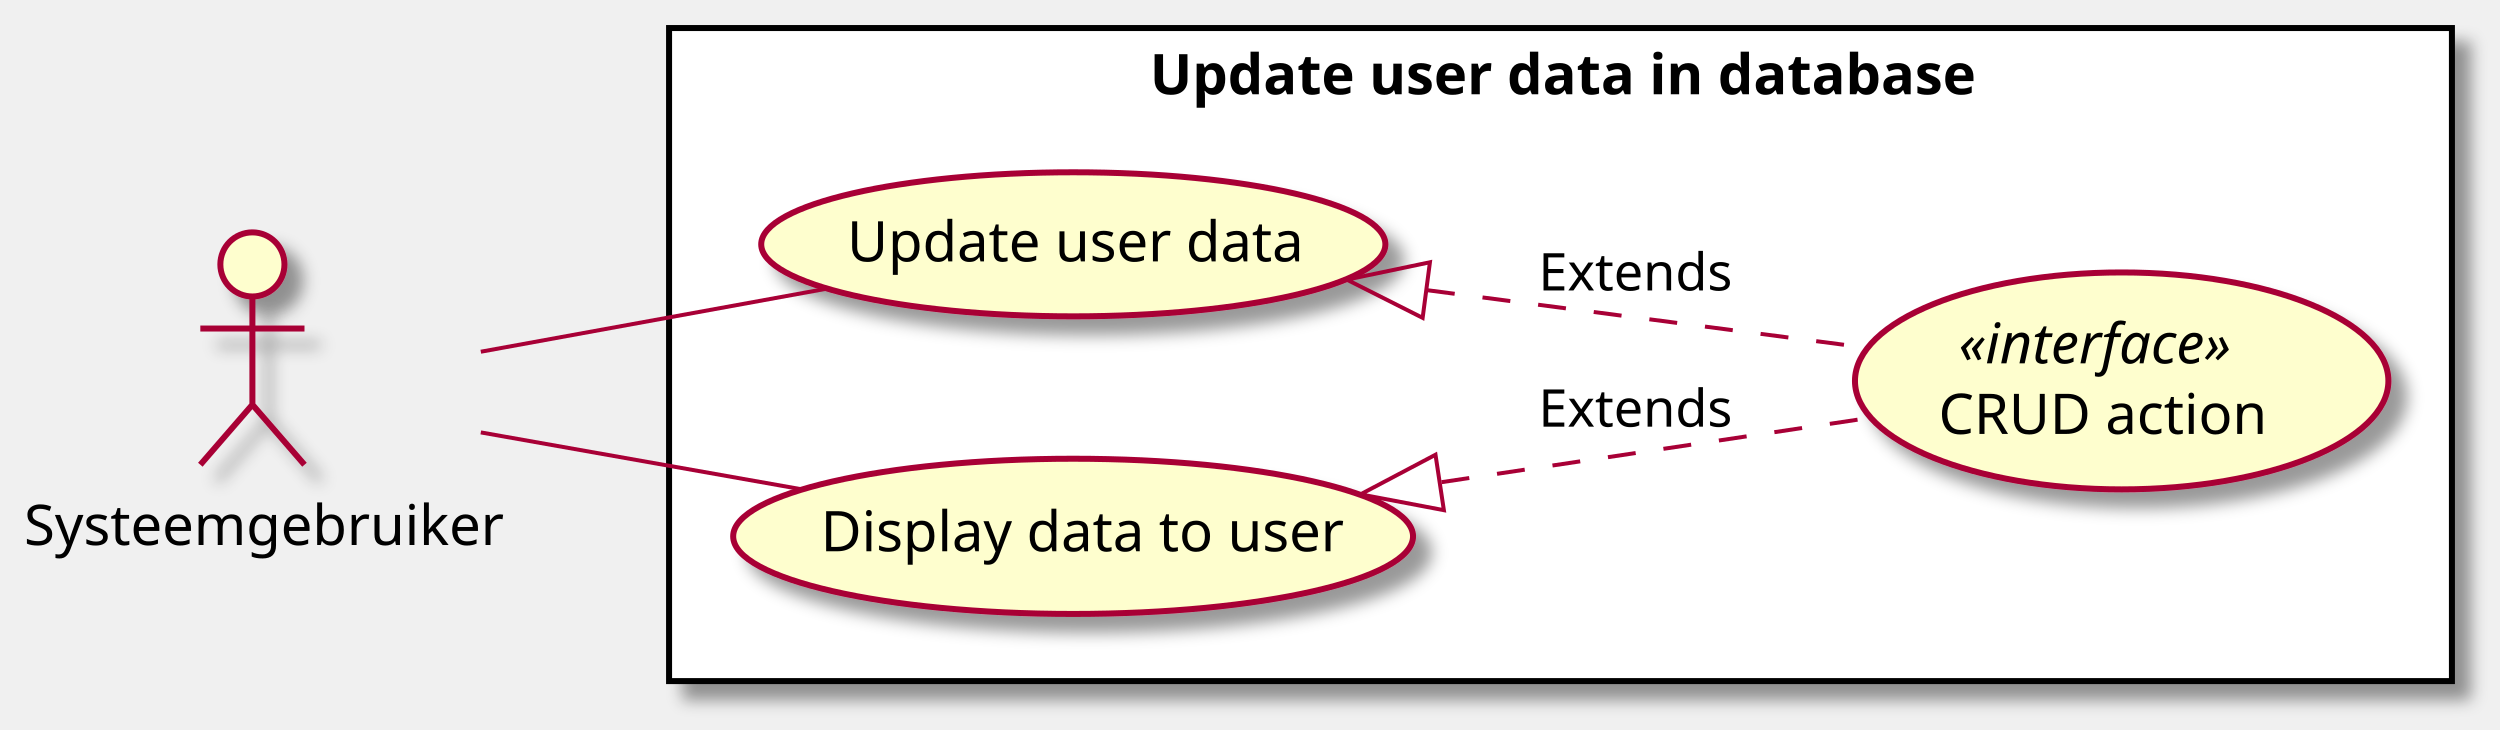
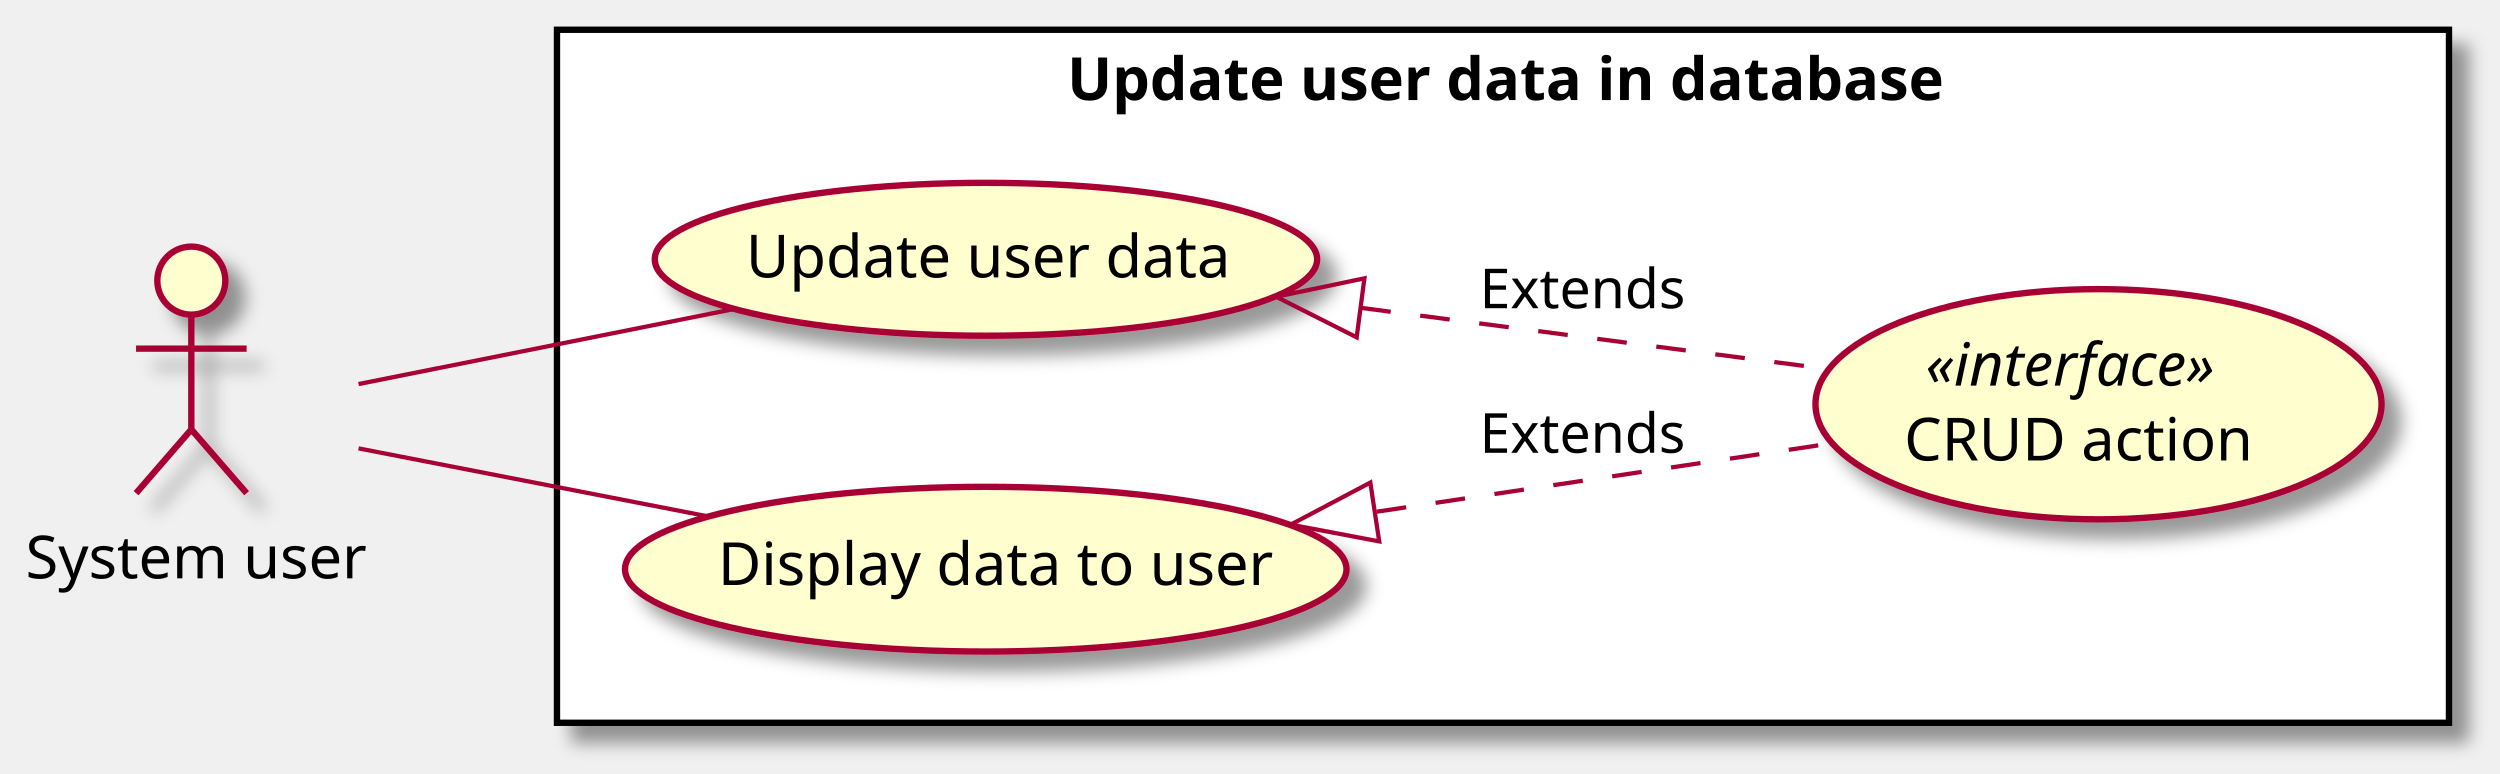
- <svg xmlns="http://www.w3.org/2000/svg" contentScriptType="application/ecmascript" contentStyleType="text/css" height="182px" preserveAspectRatio="none" style="width:624px;height:182px;" version="1.1" viewBox="0 0 624 182" width="624px" zoomAndPan="magnify">
+ <svg xmlns="http://www.w3.org/2000/svg" contentScriptType="application/ecmascript" contentStyleType="text/css" height="182px" preserveAspectRatio="none" style="width:588px;height:182px;" version="1.1" viewBox="0 0 588 182" width="588px" zoomAndPan="magnify">
  <defs>
-     <filter height="300%" id="fsjdgix09blfr" width="300%" x="-1" y="-1">
+     <filter height="300%" id="f1t93hog4bfizp" width="300%" x="-1" y="-1">
      <feGaussianBlur result="blurOut" stdDeviation="2.0" />
      <feColorMatrix in="blurOut" result="blurOut2" type="matrix" values="0 0 0 0 0 0 0 0 0 0 0 0 0 0 0 0 0 0 .4 0" />
      <feOffset dx="4.0" dy="4.0" in="blurOut2" result="blurOut3" />
      <feBlend in="SourceGraphic" in2="blurOut3" mode="normal" />
    </filter>
  </defs>
  <g>
-     <rect fill="#FFFFFF" filter="url(#fsjdgix09blfr)" height="163" style="stroke:#000000;stroke-width:1.5;" width="445" x="167" y="7" />
-     <text fill="#000000" font-family="sans-serif" font-size="14" font-weight="bold" lengthAdjust="spacing" textLength="205" x="287" y="23.533">Update user data in database</text>
-     <ellipse cx="267.896" cy="60.979" fill="#FEFECE" filter="url(#fsjdgix09blfr)" rx="77.896" ry="17.979" style="stroke:#A80036;stroke-width:1.5;" />
-     <text fill="#000000" font-family="sans-serif" font-size="14" lengthAdjust="spacing" textLength="109" x="211.435" y="65.247">Update user data</text>
-     <ellipse cx="529.571" cy="95.074" fill="#FEFECE" filter="url(#fsjdgix09blfr)" rx="66.571" ry="27.074" style="stroke:#A80036;stroke-width:1.5;" />
-     <text fill="#000000" font-family="sans-serif" font-size="14" font-style="italic" lengthAdjust="spacing" textLength="71" x="488.858" y="90.694">«interface»</text>
-     <text fill="#000000" font-family="sans-serif" font-size="14" lengthAdjust="spacing" textLength="81" x="483.858" y="108.304">CRUD action</text>
-     <ellipse cx="267.848" cy="133.87" fill="#FEFECE" filter="url(#fsjdgix09blfr)" rx="84.848" ry="19.37" style="stroke:#A80036;stroke-width:1.5;" />
-     <text fill="#000000" font-family="sans-serif" font-size="14" lengthAdjust="spacing" textLength="126" x="204.848" y="137.598">Display data to user</text>
-     <ellipse cx="63" cy="66" fill="#FEFECE" filter="url(#fsjdgix09blfr)" rx="8" ry="8" style="stroke:#A80036;stroke-width:1.5;" />
-     <path d="M63,74 L63,101 M50,82 L76,82 M63,101 L50,116 M63,101 L76,116 " fill="none" filter="url(#fsjdgix09blfr)" style="stroke:#A80036;stroke-width:1.5;" />
-     <text fill="#000000" font-family="sans-serif" font-size="14" lengthAdjust="spacing" textLength="114" x="6" y="136.033">Systeemgebruiker</text>
-     <path d="M356.15,72.42 C392.17,77.14 433.13,82.5 466.07,86.82 " fill="none" id="interaction-backto-crud" style="stroke:#A80036;stroke-width:1.0;stroke-dasharray:7.0,7.0;" />
-     <polygon fill="none" points="355.09,79.34,336.17,69.8,356.91,65.46,355.09,79.34" style="stroke:#A80036;stroke-width:1.0;" />
-     <text fill="#000000" font-family="sans-serif" font-size="13" lengthAdjust="spacing" textLength="48" x="384" y="72.495">Extends</text>
-     <path d="M359.81,120.35 C395.19,115.03 434.83,109.08 466.78,104.28 " fill="none" id="display-backto-crud" style="stroke:#A80036;stroke-width:1.0;stroke-dasharray:7.0,7.0;" />
-     <polygon fill="none" points="360.39,127.34,339.57,123.39,358.3,113.5,360.39,127.34" style="stroke:#A80036;stroke-width:1.0;" />
-     <text fill="#000000" font-family="sans-serif" font-size="13" lengthAdjust="spacing" textLength="48" x="384" y="106.495">Extends</text>
-     <path d="M200.37,122.18 C174.37,117.57 144.89,112.34 120.01,107.93 " fill="none" id="display-User" style="stroke:#A80036;stroke-width:1.0;" />
-     <path d="M120.01,87.79 C146.77,82.91 178.84,77.07 206.19,72.08 " fill="none" id="User-interaction" style="stroke:#A80036;stroke-width:1.0;" />
+     <rect fill="#FFFFFF" filter="url(#f1t93hog4bfizp)" height="163" style="stroke:#000000;stroke-width:1.5;" width="445" x="131" y="7" />
+     <text fill="#000000" font-family="sans-serif" font-size="14" font-weight="bold" lengthAdjust="spacing" textLength="205" x="251" y="23.533">Update user data in database</text>
+     <ellipse cx="231.896" cy="60.979" fill="#FEFECE" filter="url(#f1t93hog4bfizp)" rx="77.896" ry="17.979" style="stroke:#A80036;stroke-width:1.5;" />
+     <text fill="#000000" font-family="sans-serif" font-size="14" lengthAdjust="spacing" textLength="109" x="175.435" y="65.247">Update user data</text>
+     <ellipse cx="493.571" cy="95.074" fill="#FEFECE" filter="url(#f1t93hog4bfizp)" rx="66.571" ry="27.074" style="stroke:#A80036;stroke-width:1.5;" />
+     <text fill="#000000" font-family="sans-serif" font-size="14" font-style="italic" lengthAdjust="spacing" textLength="71" x="452.858" y="90.694">«interface»</text>
+     <text fill="#000000" font-family="sans-serif" font-size="14" lengthAdjust="spacing" textLength="81" x="447.858" y="108.304">CRUD action</text>
+     <ellipse cx="231.848" cy="133.87" fill="#FEFECE" filter="url(#f1t93hog4bfizp)" rx="84.848" ry="19.37" style="stroke:#A80036;stroke-width:1.5;" />
+     <text fill="#000000" font-family="sans-serif" font-size="14" lengthAdjust="spacing" textLength="126" x="168.848" y="137.598">Display data to user</text>
+     <ellipse cx="45" cy="66" fill="#FEFECE" filter="url(#f1t93hog4bfizp)" rx="8" ry="8" style="stroke:#A80036;stroke-width:1.5;" />
+     <path d="M45,74 L45,101 M32,82 L58,82 M45,101 L32,116 M45,101 L58,116 " fill="none" filter="url(#f1t93hog4bfizp)" style="stroke:#A80036;stroke-width:1.5;" />
+     <text fill="#000000" font-family="sans-serif" font-size="14" lengthAdjust="spacing" textLength="78" x="6" y="136.033">System user</text>
+     <path d="M320.15,72.42 C356.17,77.14 397.13,82.5 430.07,86.82 " fill="none" id="interaction-backto-crud" style="stroke:#A80036;stroke-width:1.0;stroke-dasharray:7.0,7.0;" />
+     <polygon fill="none" points="319.09,79.34,300.17,69.8,320.91,65.46,319.09,79.34" style="stroke:#A80036;stroke-width:1.0;" />
+     <text fill="#000000" font-family="sans-serif" font-size="13" lengthAdjust="spacing" textLength="48" x="348" y="72.495">Extends</text>
+     <path d="M323.81,120.35 C359.19,115.03 398.83,109.08 430.78,104.28 " fill="none" id="display-backto-crud" style="stroke:#A80036;stroke-width:1.0;stroke-dasharray:7.0,7.0;" />
+     <polygon fill="none" points="324.39,127.34,303.57,123.39,322.3,113.5,324.39,127.34" style="stroke:#A80036;stroke-width:1.0;" />
+     <text fill="#000000" font-family="sans-serif" font-size="13" lengthAdjust="spacing" textLength="48" x="348" y="106.495">Extends</text>
+     <path d="M166.49,121.45 C139.08,116.11 108.04,110.07 84.33,105.46 " fill="none" id="display-User" style="stroke:#A80036;stroke-width:1.0;" />
+     <path d="M84.33,90.33 C109.73,85.25 143.55,78.49 172.31,72.74 " fill="none" id="User-interaction" style="stroke:#A80036;stroke-width:1.0;" />
  </g>
</svg>
